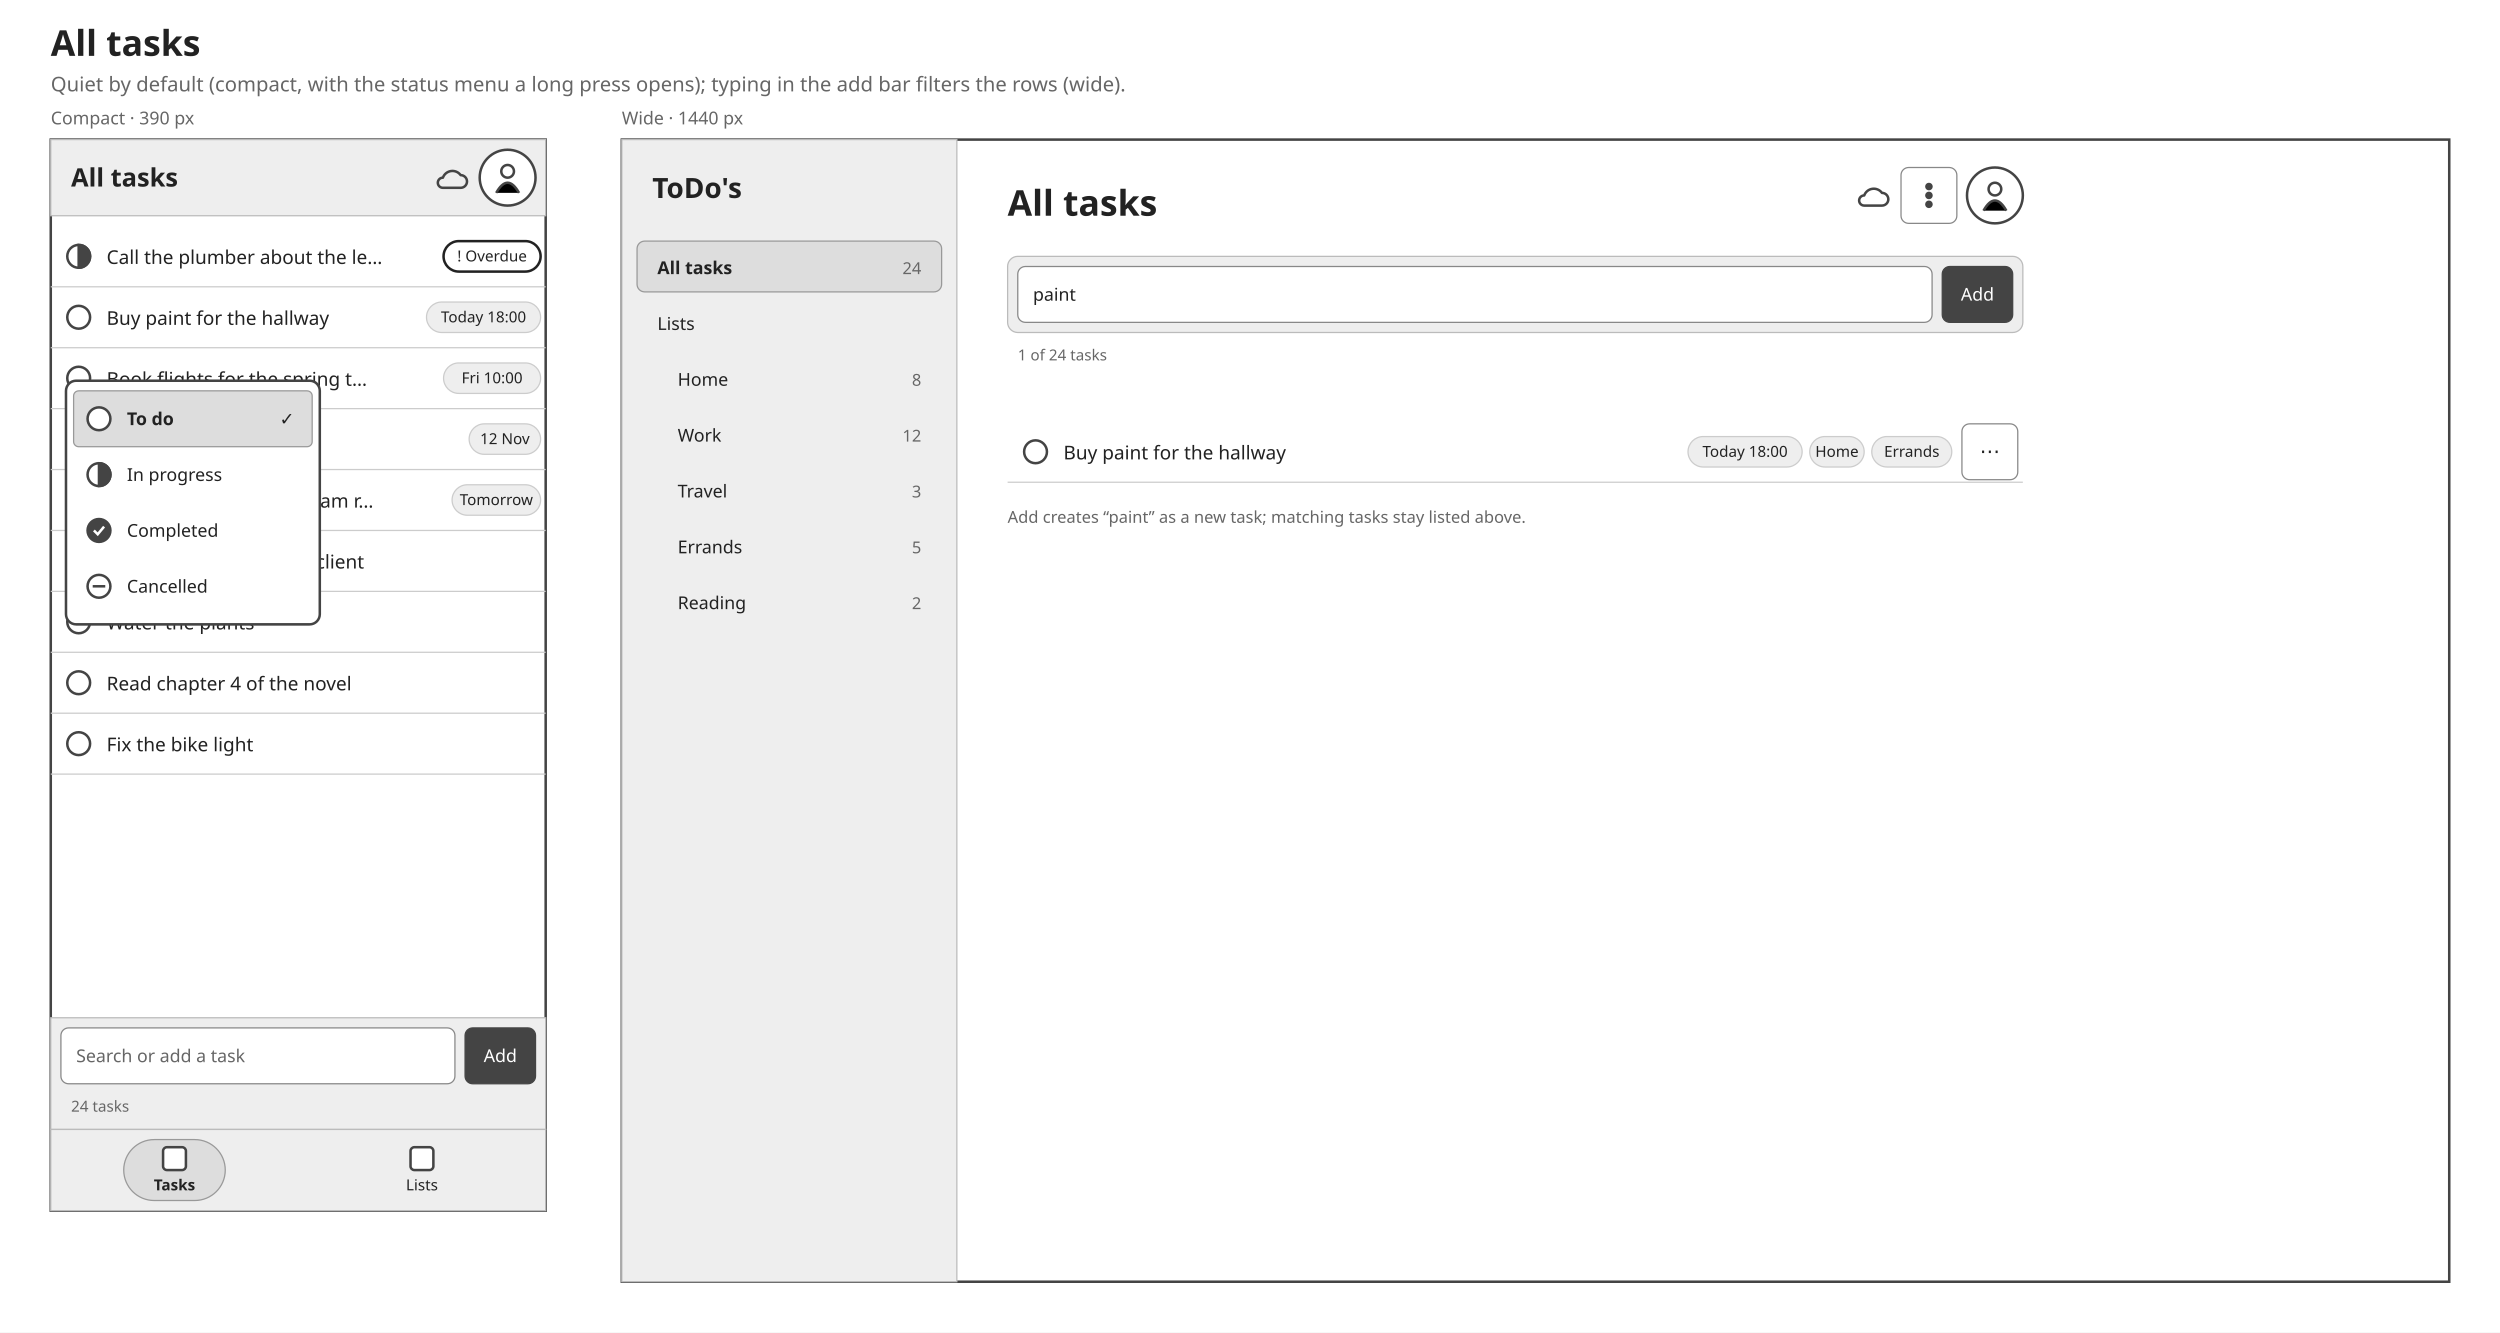
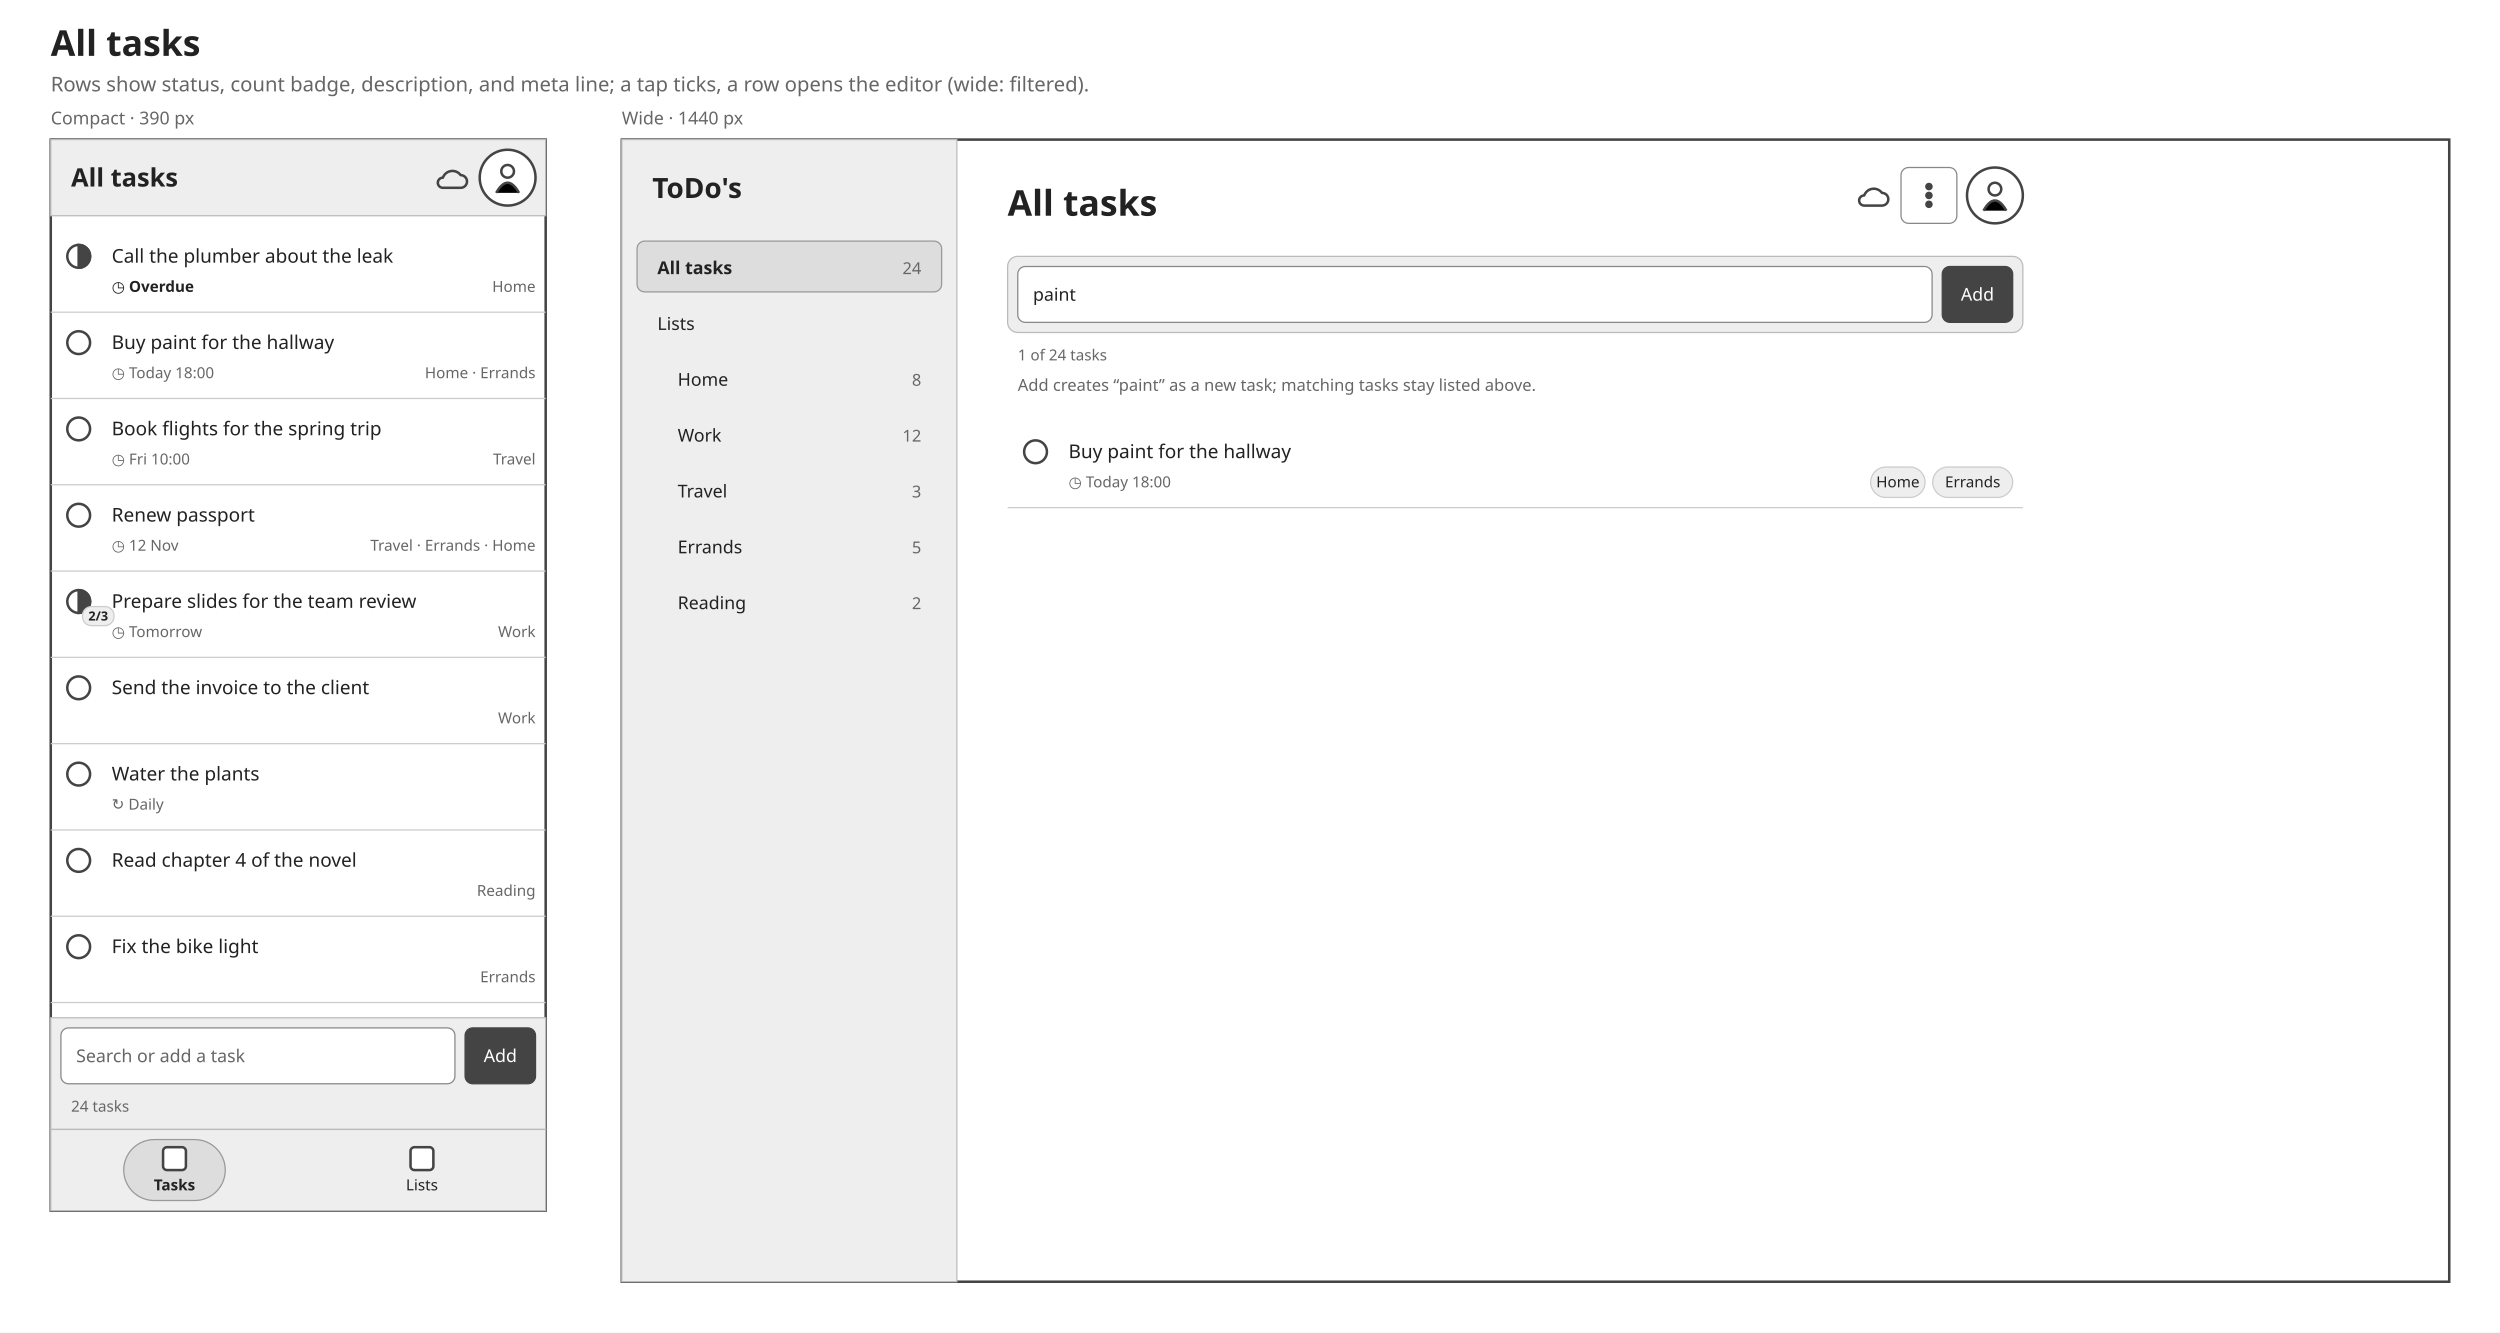
<svg xmlns="http://www.w3.org/2000/svg" width="1970" height="1050" viewBox="0 0 1970 1050">
  <style>
text { font-family: sans-serif; fill: #222222; }
.muted { fill: #666666; }
.on-primary { fill: #ffffff; }
.bold { font-weight: bold; }
rect.frame { fill: #ffffff; stroke: #444444; stroke-width: 2; }
.bar { fill: #eeeeee; stroke: #bbbbbb; }
.box { fill: #f5f5f5; stroke: #bbbbbb; }
.control { fill: #ffffff; stroke: #888888; }
.disabled { fill: #f5f5f5; stroke: #cccccc; }
.primary { fill: #444444; stroke: #444444; }
.selected { fill: #dddddd; stroke: #999999; }
.chip { fill: #eeeeee; stroke: #cccccc; }
.signal { fill: #ffffff; stroke: #222222; stroke-width: 2; }
.scrim { fill: #888888; fill-opacity: 0.5; }
.rule { stroke: #cccccc; }
.drop { stroke: #222222; stroke-width: 3; }
.icon { fill: #ffffff; stroke: #444444; stroke-width: 2; }
.icon-fill { fill: #444444; stroke: #444444; stroke-width: 2; }
.icon-mark { fill: none; stroke: #ffffff; stroke-width: 2; }
.icon-line { stroke: #444444; stroke-width: 2; }
.icon-line-open { fill: none; stroke: #444444; stroke-width: 2; stroke-linecap: round; stroke-linejoin: round; }
  </style>
  <rect x="0" y="0" width="1970" height="1050" fill="#ffffff" />
  <text x="40" y="44" font-size="28" class="bold">All tasks</text>
-   <text x="40" y="72" font-size="16" class="muted">Quiet by default (compact, with the status menu a long press opens); typing in the add bar filters the rows (wide).</text>
+   <text x="40" y="72" font-size="16" class="muted">Rows show status, count badge, description, and meta line; a tap ticks, a row opens the editor (wide: filtered).</text>
  <text x="40" y="98" font-size="14" class="muted">Compact · 390 px</text>
  <text x="490" y="98" font-size="14" class="muted">Wide · 1440 px</text>
  <g class="frame" data-width="390" data-height="844" transform="translate(40 110)">
    <rect x="0" y="0" width="390" height="844" rx="0" class="frame" />
    <rect x="0" y="0" width="390" height="60" rx="0" class="bar" />
    <circle cx="360" cy="30" r="22" class="icon" />
    <circle cx="360" cy="25" r="5" class="icon" />
    <path d="M 351 42 Q 360 26 369 42" class="icon-line" />
    <path d="M 309 38 H 323 A 5 5 0 0 0 323 28 A 8 8 0 0 0 309 30 A 4 4 0 0 0 309 38 Z" class="icon-line-open" />
    <text x="16" y="37" font-size="20" class="bold">All tasks</text>
-     <line x1="0" y1="116" x2="390" y2="116" class="rule" />
+     <line x1="0" y1="136" x2="390" y2="136" class="rule" />
    <circle cx="22" cy="92" r="9" class="icon" />
-     <path d="M22 83.0 A9 9 0 0 1 22 101.0 Z" class="icon-fill" />
-     <rect x="309.52" y="80" width="76.48" height="24" rx="12" class="signal" />
-     <text x="347.76" y="96" font-size="12" text-anchor="middle">! Overdue</text>
-     <text x="44" y="98" font-size="15">Call the plumber about the le…</text>
-     <line x1="0" y1="164" x2="390" y2="164" class="rule" />
-     <circle cx="22" cy="140" r="9" class="icon" />
-     <rect x="296.08" y="128" width="89.92" height="24" rx="12" class="chip" />
-     <text x="341.04" y="144" font-size="12" text-anchor="middle">Today 18:00</text>
-     <text x="44" y="146" font-size="15">Buy paint for the hallway</text>
-     <line x1="0" y1="212" x2="390" y2="212" class="rule" />
-     <circle cx="22" cy="188" r="9" class="icon" />
-     <rect x="309.52" y="176" width="76.48" height="24" rx="12" class="chip" />
-     <text x="347.76" y="192" font-size="12" text-anchor="middle">Fri 10:00</text>
-     <text x="44" y="194" font-size="15">Book flights for the spring t…</text>
-     <line x1="0" y1="260" x2="390" y2="260" class="rule" />
-     <circle cx="22" cy="236" r="9" class="icon" />
-     <rect x="329.68" y="224" width="56.32" height="24" rx="12" class="chip" />
-     <text x="357.84" y="240" font-size="12" text-anchor="middle">12 Nov</text>
-     <text x="44" y="242" font-size="15">Renew passport</text>
-     <line x1="0" y1="308" x2="390" y2="308" class="rule" />
-     <circle cx="22" cy="284" r="9" class="icon" />
-     <path d="M22 275.0 A9 9 0 0 1 22 293.0 Z" class="icon-fill" />
-     <rect x="316.24" y="272" width="69.76" height="24" rx="12" class="chip" />
-     <text x="351.12" y="288" font-size="12" text-anchor="middle">Tomorrow</text>
-     <text x="44" y="290" font-size="15">Prepare slides for the team r…</text>
-     <line x1="0" y1="356" x2="390" y2="356" class="rule" />
-     <circle cx="22" cy="332" r="9" class="icon" />
-     <text x="44" y="338" font-size="15">Send the invoice to the client</text>
-     <line x1="0" y1="404" x2="390" y2="404" class="rule" />
-     <circle cx="22" cy="380" r="9" class="icon" />
-     <text x="44" y="386" font-size="15">Water the plants</text>
-     <line x1="0" y1="452" x2="390" y2="452" class="rule" />
-     <circle cx="22" cy="428" r="9" class="icon" />
-     <text x="44" y="434" font-size="15">Read chapter 4 of the novel</text>
-     <line x1="0" y1="500" x2="390" y2="500" class="rule" />
-     <circle cx="22" cy="476" r="9" class="icon" />
-     <text x="44" y="482" font-size="15">Fix the bike light</text>
+     <path d="M22 83 A9 9 0 0 1 22 101 Z" class="icon-fill" />
+     <text x="48" y="97" font-size="15">Call the plumber about the leak</text>
+     <text x="48" y="120" font-size="12" class="bold">◷ Overdue</text>
+     <text x="382" y="120" font-size="12" class="muted" text-anchor="end">Home</text>
+     <line x1="0" y1="204" x2="390" y2="204" class="rule" />
+     <circle cx="22" cy="160" r="9" class="icon" />
+     <text x="48" y="165" font-size="15">Buy paint for the hallway</text>
+     <text x="48" y="188" font-size="12" class="muted">◷ Today 18:00</text>
+     <text x="382" y="188" font-size="12" class="muted" text-anchor="end">Home · Errands</text>
+     <line x1="0" y1="272" x2="390" y2="272" class="rule" />
+     <circle cx="22" cy="228" r="9" class="icon" />
+     <text x="48" y="233" font-size="15">Book flights for the spring trip</text>
+     <text x="48" y="256" font-size="12" class="muted">◷ Fri 10:00</text>
+     <text x="382" y="256" font-size="12" class="muted" text-anchor="end">Travel</text>
+     <line x1="0" y1="340" x2="390" y2="340" class="rule" />
+     <circle cx="22" cy="296" r="9" class="icon" />
+     <text x="48" y="301" font-size="15">Renew passport</text>
+     <text x="48" y="324" font-size="12" class="muted">◷ 12 Nov</text>
+     <text x="382" y="324" font-size="12" class="muted" text-anchor="end">Travel · Errands · Home</text>
+     <line x1="0" y1="408" x2="390" y2="408" class="rule" />
+     <circle cx="22" cy="364" r="9" class="icon" />
+     <path d="M22 355 A9 9 0 0 1 22 373 Z" class="icon-fill" />
+     <rect x="25" y="368" width="24.8" height="15" rx="7" class="chip" />
+     <text x="37.4" y="379" font-size="10" class="bold" text-anchor="middle">2/3</text>
+     <text x="48" y="369" font-size="15">Prepare slides for the team review</text>
+     <text x="48" y="392" font-size="12" class="muted">◷ Tomorrow</text>
+     <text x="382" y="392" font-size="12" class="muted" text-anchor="end">Work</text>
+     <line x1="0" y1="476" x2="390" y2="476" class="rule" />
+     <circle cx="22" cy="432" r="9" class="icon" />
+     <text x="48" y="437" font-size="15">Send the invoice to the client</text>
+     <text x="382" y="460" font-size="12" class="muted" text-anchor="end">Work</text>
+     <line x1="0" y1="544" x2="390" y2="544" class="rule" />
+     <circle cx="22" cy="500" r="9" class="icon" />
+     <text x="48" y="505" font-size="15">Water the plants</text>
+     <text x="48" y="528" font-size="12" class="muted">↻ Daily</text>
+     <line x1="0" y1="612" x2="390" y2="612" class="rule" />
+     <circle cx="22" cy="568" r="9" class="icon" />
+     <text x="48" y="573" font-size="15">Read chapter 4 of the novel</text>
+     <text x="382" y="596" font-size="12" class="muted" text-anchor="end">Reading</text>
+     <line x1="0" y1="680" x2="390" y2="680" class="rule" />
+     <circle cx="22" cy="636" r="9" class="icon" />
+     <text x="48" y="641" font-size="15">Fix the bike light</text>
+     <text x="382" y="664" font-size="12" class="muted" text-anchor="end">Errands</text>
    <rect x="0" y="692" width="390" height="88" rx="0" class="bar" />
    <rect x="326.48" y="700" width="55.52" height="44" rx="6" class="primary" />
    <text x="354.24" y="726.9" font-size="14" class="on-primary" text-anchor="middle">Add</text>
    <rect x="8" y="700" width="310.48" height="44" rx="6" class="control" />
    <text x="20" y="727" font-size="14" class="muted">Search or add a task</text>
    <text x="16" y="766" font-size="12" class="muted">24 tasks</text>
    <rect x="0" y="780" width="390" height="64" rx="0" class="bar" />
    <rect x="57.5" y="788" width="80" height="48" rx="24" class="selected" />
    <rect x="88.5" y="794" width="18" height="18" rx="3" class="icon" />
    <text x="97.5" y="828" font-size="12" class="bold" text-anchor="middle">Tasks</text>
    <rect x="283.5" y="794" width="18" height="18" rx="3" class="icon" />
    <text x="292.5" y="828" font-size="12" text-anchor="middle">Lists</text>
-     <rect x="12" y="190" width="200" height="192" rx="8" class="frame" />
-     <rect x="18" y="198" width="188" height="44" rx="4" class="selected" />
-     <text x="192" y="225" font-size="14" class="bold" text-anchor="end">✓</text>
-     <circle cx="38" cy="220" r="9" class="icon" />
-     <text x="60" y="225" font-size="14" class="bold">To do</text>
-     <circle cx="38" cy="264" r="9" class="icon" />
-     <path d="M38 255 A9 9 0 0 1 38 273 Z" class="icon-fill" />
-     <text x="60" y="269" font-size="14">In progress</text>
-     <circle cx="38" cy="308" r="9" class="icon-fill" />
-     <path d="M34 308 l3 3 l5 -6" class="icon-mark" />
-     <text x="60" y="313" font-size="14">Completed</text>
-     <circle cx="38" cy="352" r="9" class="icon" />
-     <line x1="33.05" y1="352" x2="42.95" y2="352" class="icon-line" />
-     <text x="60" y="357" font-size="14">Cancelled</text>
  </g>
  <g class="frame" data-width="1440" data-height="900" transform="translate(490 110)">
    <rect x="0" y="0" width="1440" height="900" rx="0" class="frame" />
    <rect x="0" y="0" width="264" height="900" rx="0" class="bar" />
    <text x="24" y="46" font-size="22" class="bold">ToDo's</text>
    <rect x="12" y="80" width="240" height="40" rx="6" class="selected" />
    <text x="28" y="106" font-size="14" class="bold">All tasks</text>
    <text x="236" y="106" font-size="13" class="muted" text-anchor="end">24</text>
    <text x="28" y="150" font-size="14">Lists</text>
    <text x="44" y="194" font-size="14">Home</text>
    <text x="236" y="194" font-size="13" class="muted" text-anchor="end">8</text>
    <text x="44" y="238" font-size="14">Work</text>
    <text x="236" y="238" font-size="13" class="muted" text-anchor="end">12</text>
    <text x="44" y="282" font-size="14">Travel</text>
    <text x="236" y="282" font-size="13" class="muted" text-anchor="end">3</text>
    <text x="44" y="326" font-size="14">Errands</text>
    <text x="236" y="326" font-size="13" class="muted" text-anchor="end">5</text>
    <text x="44" y="370" font-size="14">Reading</text>
    <text x="236" y="370" font-size="13" class="muted" text-anchor="end">2</text>
    <circle cx="1082" cy="44" r="22" class="icon" />
    <circle cx="1082" cy="39" r="5" class="icon" />
    <path d="M 1073 56 Q 1082 40 1091 56" class="icon-line" />
    <path d="M 979 52 H 993 A 5 5 0 0 0 993 42 A 8 8 0 0 0 979 44 A 4 4 0 0 0 979 52 Z" class="icon-line-open" />
    <rect x="1008" y="22" width="44" height="44" rx="6" class="control" />
    <circle cx="1030" cy="37" r="2" class="icon-fill" />
    <circle cx="1030" cy="44" r="2" class="icon-fill" />
    <circle cx="1030" cy="51" r="2" class="icon-fill" />
    <text x="304" y="60" font-size="28" class="bold">All tasks</text>
    <rect x="304" y="92" width="800" height="60" rx="8" class="bar" />
    <rect x="1040.48" y="100" width="55.52" height="44" rx="6" class="primary" />
    <text x="1068.24" y="126.9" font-size="14" class="on-primary" text-anchor="middle">Add</text>
    <rect x="312" y="100" width="720.48" height="44" rx="6" class="control" />
    <text x="324" y="127" font-size="14">paint</text>
    <text x="312" y="174" font-size="12" class="muted">1 of 24 tasks</text>
-     <line x1="304" y1="270" x2="1104" y2="270" class="rule" />
+     <line x1="304" y1="290" x2="1104" y2="290" class="rule" />
    <circle cx="326" cy="246" r="9" class="icon" />
-     <rect x="1056" y="224" width="44" height="44" rx="6" class="control" />
-     <text x="1078" y="251" font-size="16" text-anchor="middle">⋯</text>
-     <rect x="984.96" y="234" width="63.04" height="24" rx="12" class="chip" />
-     <text x="1016.48" y="250" font-size="12" text-anchor="middle">Errands</text>
-     <rect x="936.08" y="234" width="42.88" height="24" rx="12" class="chip" />
-     <text x="957.52" y="250" font-size="12" text-anchor="middle">Home</text>
-     <rect x="840.16" y="234" width="89.92" height="24" rx="12" class="chip" />
-     <text x="885.12" y="250" font-size="12" text-anchor="middle">Today 18:00</text>
-     <text x="348" y="252" font-size="15">Buy paint for the hallway</text>
-     <text x="304" y="302" font-size="13" class="muted">Add creates “paint” as a new task; matching tasks stay listed above.</text>
+     <text x="352" y="251" font-size="15">Buy paint for the hallway</text>
+     <text x="352" y="274" font-size="12" class="muted">◷ Today 18:00</text>
+     <rect x="1032.96" y="258" width="63.04" height="24" rx="12" class="chip" />
+     <text x="1064.48" y="274" font-size="12" text-anchor="middle">Errands</text>
+     <rect x="984.08" y="258" width="42.88" height="24" rx="12" class="chip" />
+     <text x="1005.52" y="274" font-size="12" text-anchor="middle">Home</text>
+     <text x="312" y="198" font-size="13" class="muted">Add creates “paint” as a new task; matching tasks stay listed above.</text>
  </g>
</svg>
